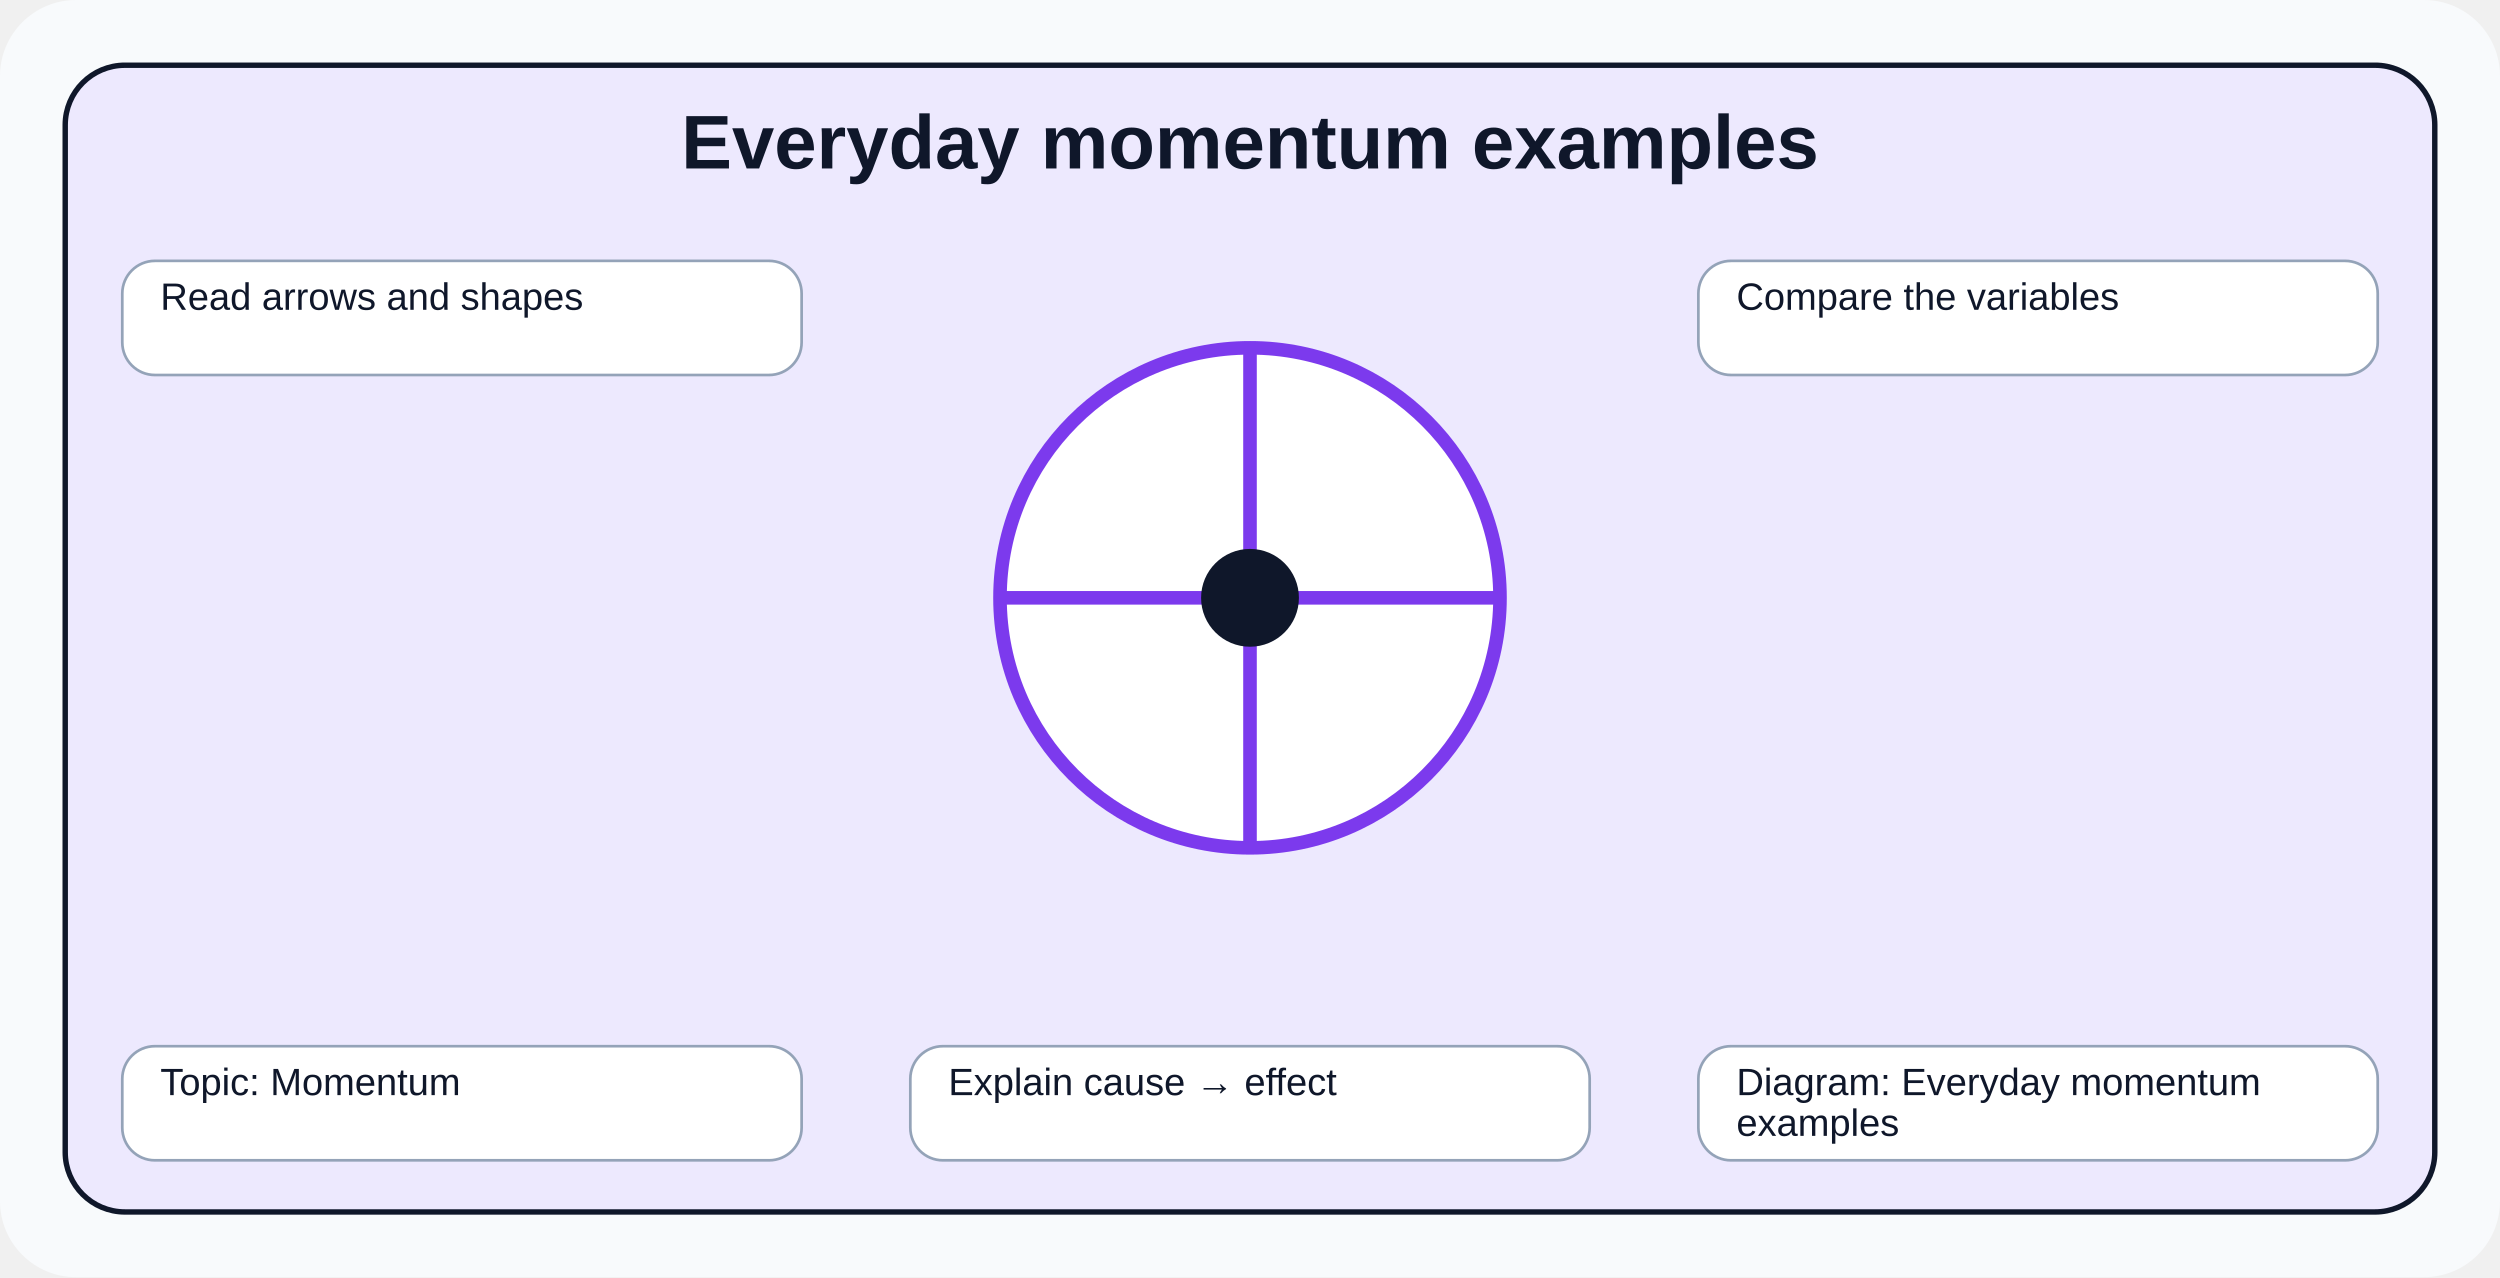
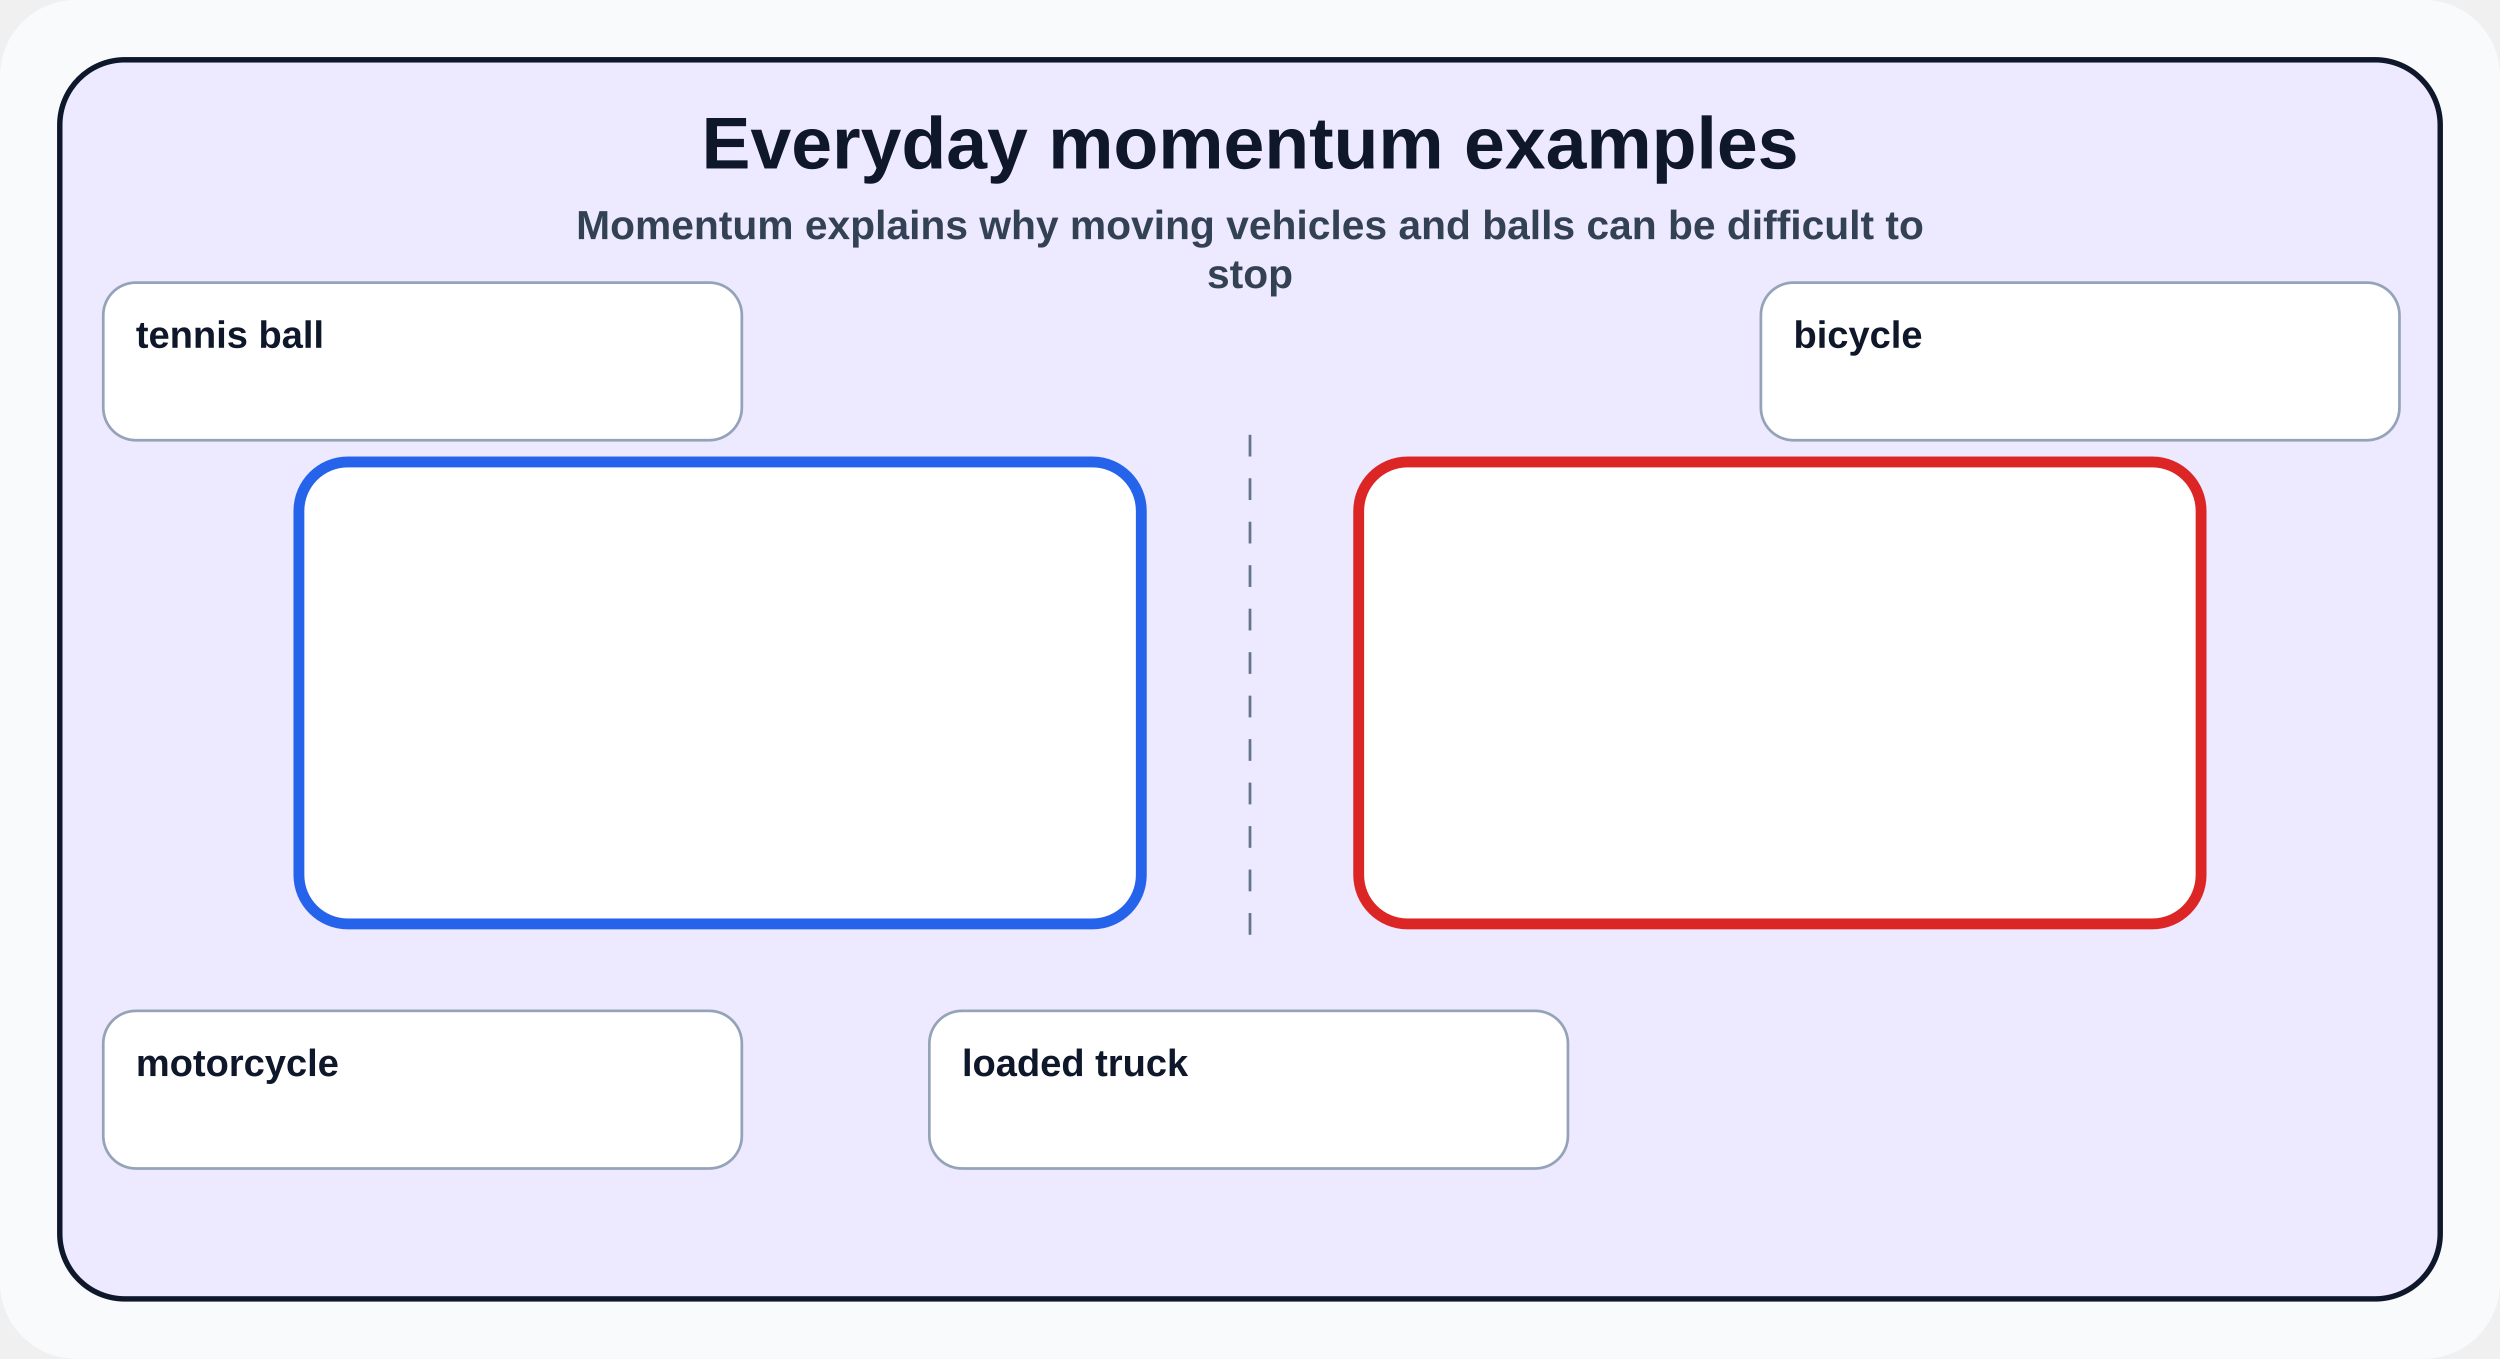
- <svg xmlns="http://www.w3.org/2000/svg" width="100%" height="470" viewBox="0 0 920 470" role="img" aria-labelledby="title desc">
-   <rect width="920" height="470" rx="28" fill="#f8fafc" />
-   <rect x="24" y="24" width="872" height="422" rx="22" fill="#ede9fe" stroke="#0f172a" stroke-width="2" />
-   <text x="460" y="62" text-anchor="middle" font-family="Arial, sans-serif" font-size="28" font-weight="700" fill="#0f172a">Everyday momentum examples</text>
-   <circle cx="460" cy="220" r="92" fill="#ffffff" stroke="#7c3aed" stroke-width="5" />
-   <path d="M460 128 L460 312 M368 220 L552 220" stroke="#7c3aed" stroke-width="5" />
-   <circle cx="460" cy="220" r="18" fill="#0f172a" />
-   <rect x="45" y="385" width="250" height="42" rx="12" fill="#ffffff" stroke="#94a3b8" />
-   <text x="59" y="403" font-family="Arial, sans-serif" font-size="14" fill="#0f172a">Topic: Momentum</text>
-   <rect x="625" y="385" width="250" height="42" rx="12" fill="#ffffff" stroke="#94a3b8" />
-   <text x="639" y="403" font-family="Arial, sans-serif" font-size="14" fill="#0f172a">Diagram: Everyday momentum</text>
-   <text x="639" y="418" font-family="Arial, sans-serif" font-size="14" fill="#0f172a">examples</text>
-   <rect x="45" y="96" width="250" height="42" rx="12" fill="#ffffff" stroke="#94a3b8" />
-   <text x="59" y="114" font-family="Arial, sans-serif" font-size="14" fill="#0f172a">Read arrows and shapes</text>
-   <rect x="625" y="96" width="250" height="42" rx="12" fill="#ffffff" stroke="#94a3b8" />
-   <text x="639" y="114" font-family="Arial, sans-serif" font-size="14" fill="#0f172a">Compare the variables</text>
-   <rect x="335" y="385" width="250" height="42" rx="12" fill="#ffffff" stroke="#94a3b8" />
-   <text x="349" y="403" font-family="Arial, sans-serif" font-size="14" fill="#0f172a">Explain cause → effect</text>
+ <svg xmlns="http://www.w3.org/2000/svg" width="100%" height="500" viewBox="0 0 920 500" role="img" aria-labelledby="title desc">
+   <rect width="920" height="500" rx="28" fill="#f8fafc" />
+   <rect x="22" y="22" width="876" height="456" rx="24" fill="#ede9fe" stroke="#0f172a" stroke-width="2" />
+   <text x="460" y="62" text-anchor="middle" font-family="Arial, sans-serif" font-size="27" font-weight="800" fill="#0f172a">Everyday momentum examples</text>
+   <text x="460" y="88" text-anchor="middle" font-family="Arial, sans-serif" font-size="15" font-weight="600" fill="#334155">Momentum explains why moving vehicles and balls can be difficult to</text>
+   <text x="460" y="106" text-anchor="middle" font-family="Arial, sans-serif" font-size="15" font-weight="600" fill="#334155">stop</text>
+   <rect x="110" y="170" width="310" height="170" rx="18" fill="#ffffff" stroke="#2563eb" stroke-width="4" />
+   <rect x="500" y="170" width="310" height="170" rx="18" fill="#ffffff" stroke="#dc2626" stroke-width="4" />
+   <line x1="460" y1="160" x2="460" y2="350" stroke="#64748b" stroke-dasharray="8 8" />
+   <rect x="38" y="104" width="235" height="58" rx="12" fill="#ffffff" stroke="#94a3b8" />
+   <text x="50" y="128" text-anchor="start" font-family="Arial, sans-serif" font-size="14" font-weight="600" fill="#0f172a">tennis ball</text>
+   <rect x="648" y="104" width="235" height="58" rx="12" fill="#ffffff" stroke="#94a3b8" />
+   <text x="660" y="128" text-anchor="start" font-family="Arial, sans-serif" font-size="14" font-weight="600" fill="#0f172a">bicycle</text>
+   <rect x="38" y="372" width="235" height="58" rx="12" fill="#ffffff" stroke="#94a3b8" />
+   <text x="50" y="396" text-anchor="start" font-family="Arial, sans-serif" font-size="14" font-weight="600" fill="#0f172a">motorcycle</text>
+   <rect x="342" y="372" width="235" height="58" rx="12" fill="#ffffff" stroke="#94a3b8" />
+   <text x="354" y="396" text-anchor="start" font-family="Arial, sans-serif" font-size="14" font-weight="600" fill="#0f172a">loaded truck</text>
</svg>
